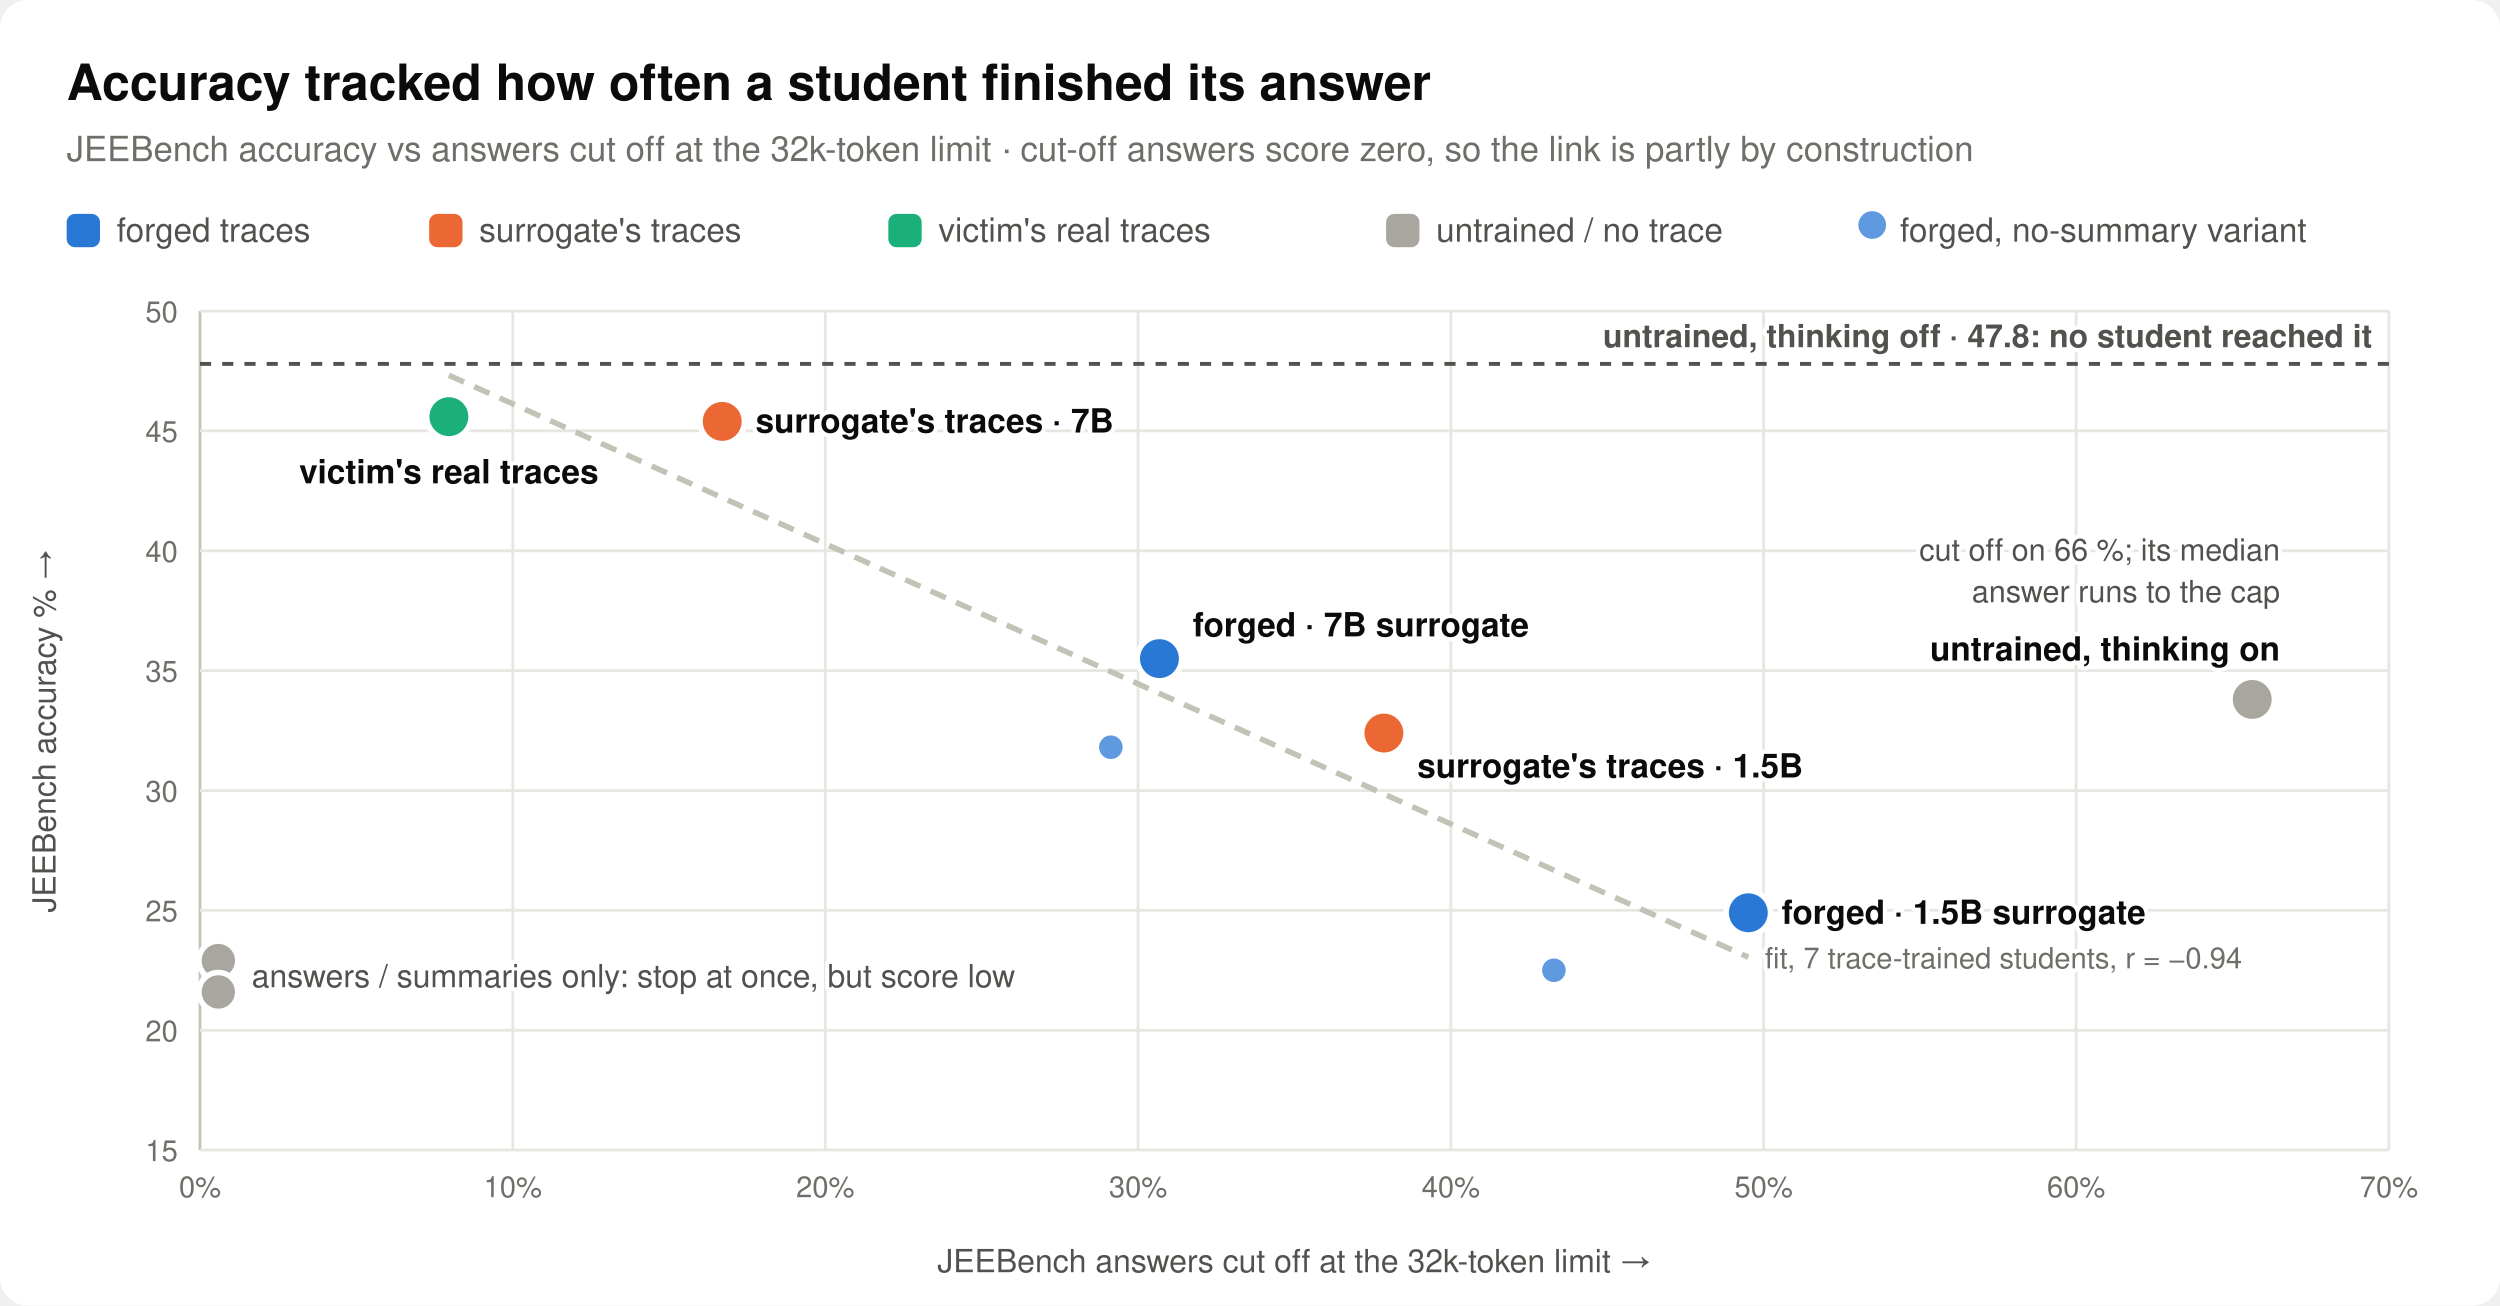
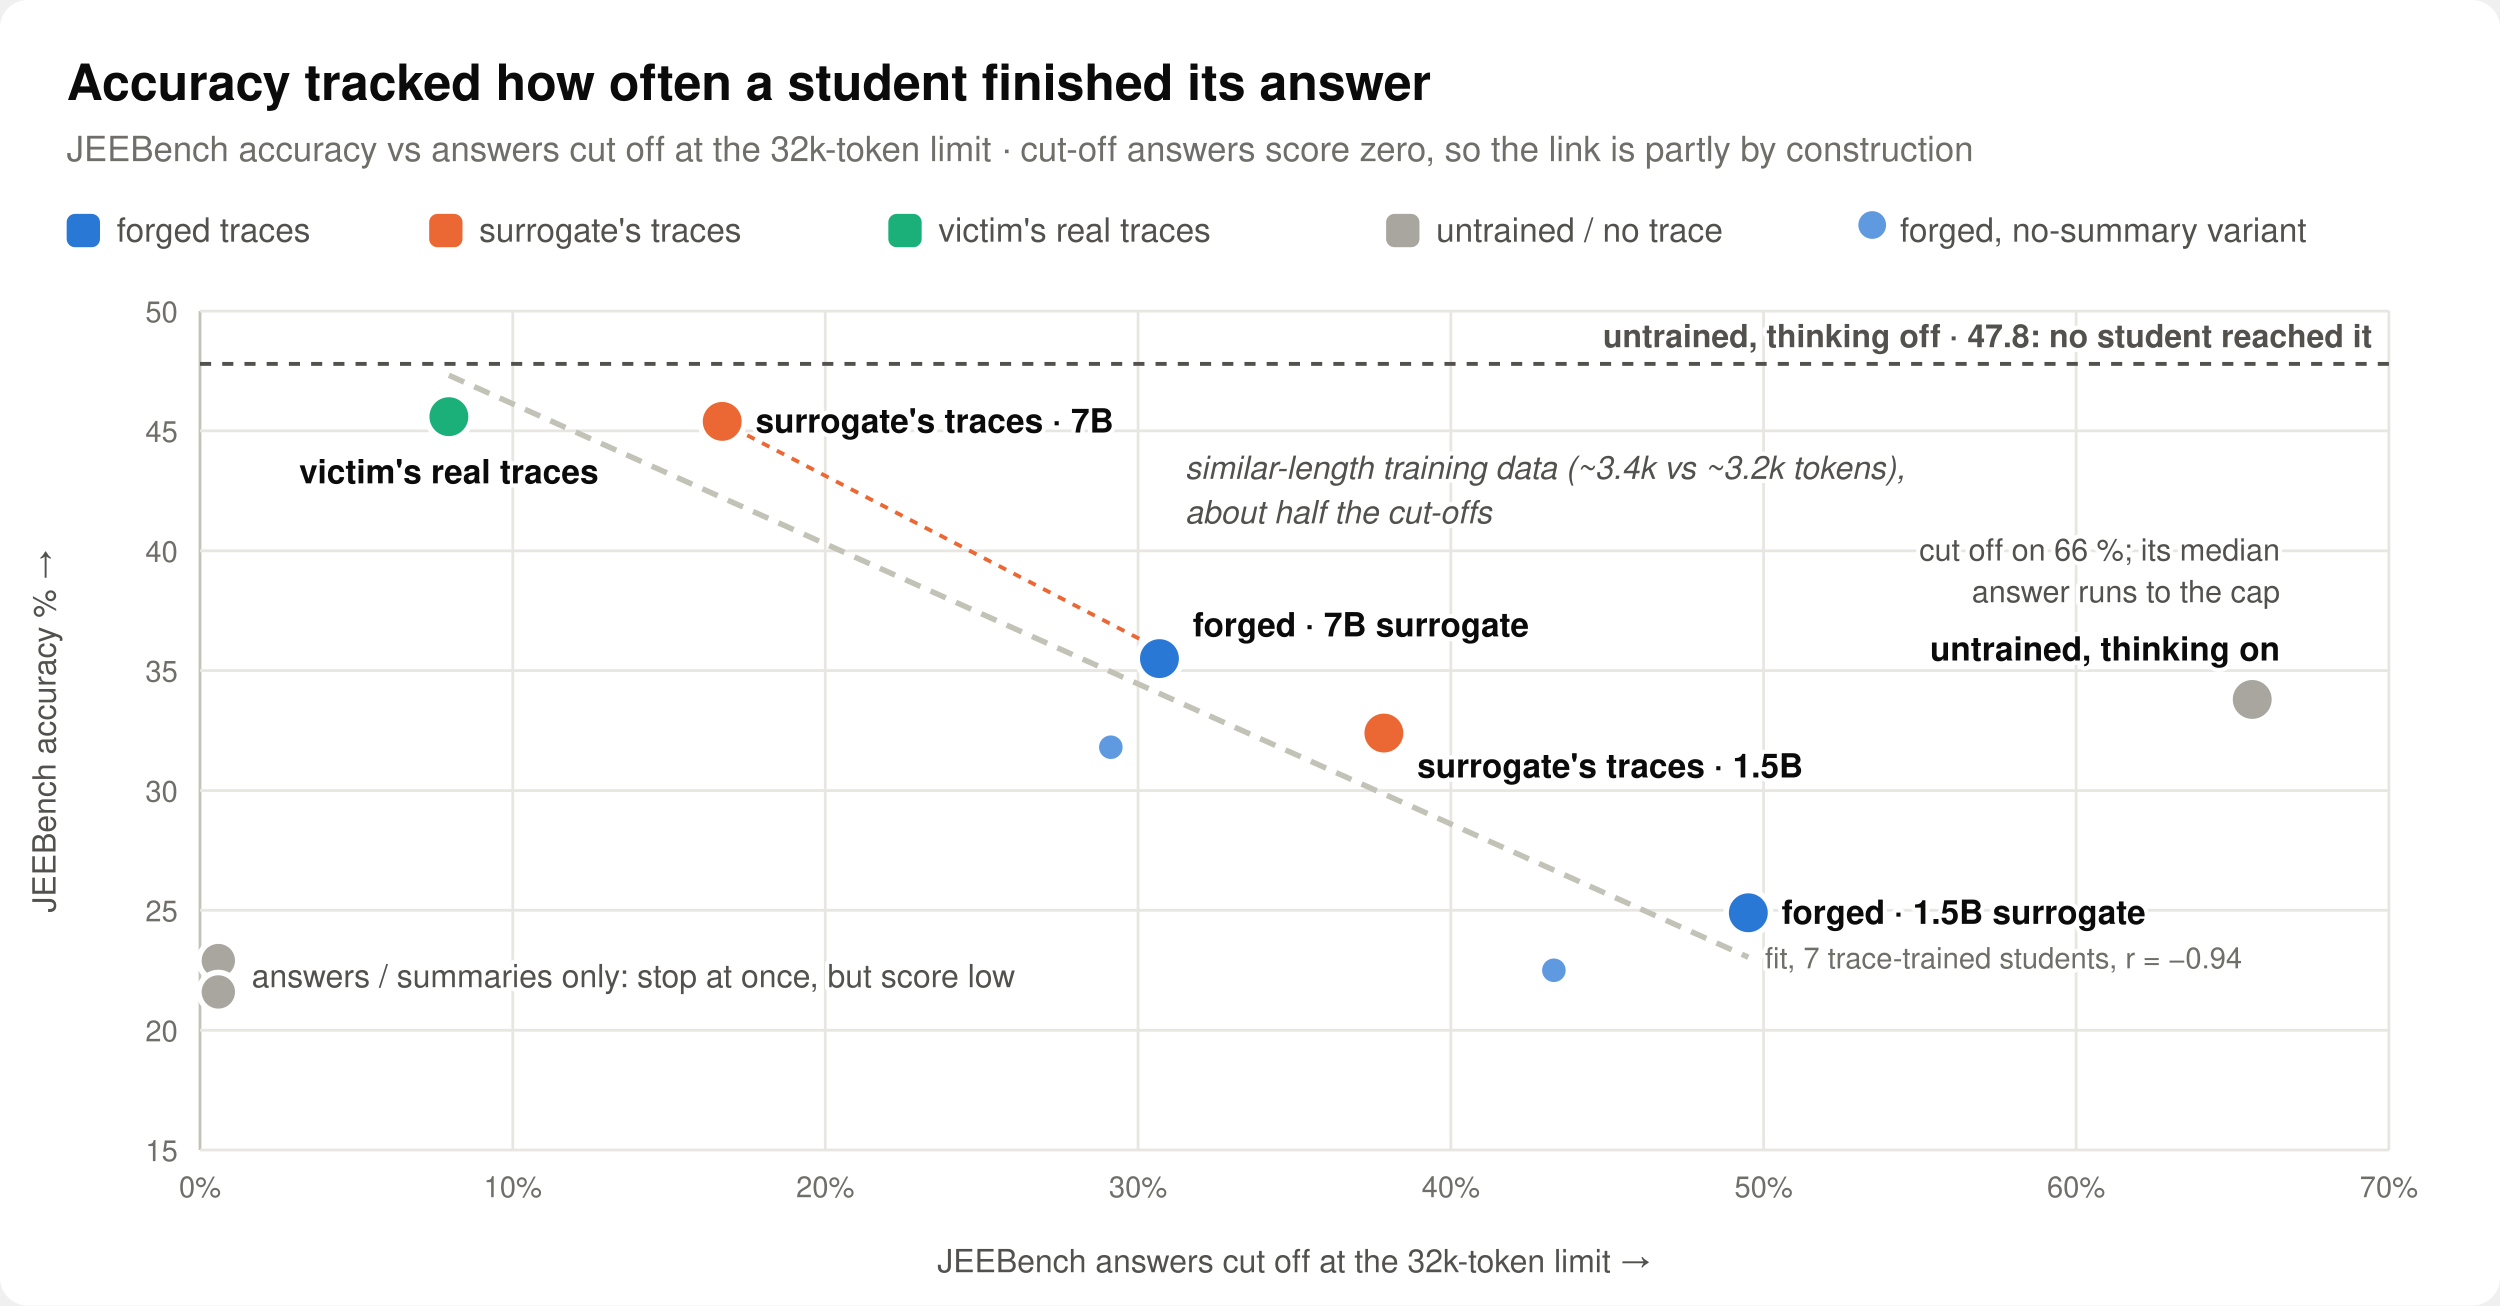
<svg xmlns="http://www.w3.org/2000/svg" width="900" height="470" viewBox="0 0 900 470" role="img" aria-label="JEEBench accuracy vs truncation rate by student">
  <rect x="0.0" y="0.0" width="900.0" height="470.0" rx="10" fill="#ffffff" />
  <text x="24.0" y="36.0" font-family="system-ui, -apple-system, &quot;Segoe UI&quot;, Helvetica, Arial, sans-serif" font-size="18" fill="#0b0b0b" text-anchor="start" font-weight="700" style="">Accuracy tracked how often a student finished its answer</text>
  <text x="24.0" y="58.0" font-family="system-ui, -apple-system, &quot;Segoe UI&quot;, Helvetica, Arial, sans-serif" font-size="12.5" fill="#6f6e69" text-anchor="start" font-weight="normal" style="">JEEBench accuracy vs answers cut off at the 32k-token limit · cut-off answers score zero, so the link is partly by construction</text>
  <rect x="24.0" y="77.0" width="12.0" height="12.0" rx="3" fill="#2a78d6" />
  <text x="42.0" y="87.0" font-family="system-ui, -apple-system, &quot;Segoe UI&quot;, Helvetica, Arial, sans-serif" font-size="12" fill="#52514e" text-anchor="start" font-weight="normal" style="">forged traces</text>
  <rect x="154.5" y="77.0" width="12.0" height="12.0" rx="3" fill="#eb6834" />
  <text x="172.5" y="87.0" font-family="system-ui, -apple-system, &quot;Segoe UI&quot;, Helvetica, Arial, sans-serif" font-size="12" fill="#52514e" text-anchor="start" font-weight="normal" style="">surrogate's traces</text>
  <rect x="319.8" y="77.0" width="12.0" height="12.0" rx="3" fill="#1baf7a" />
  <text x="337.8" y="87.0" font-family="system-ui, -apple-system, &quot;Segoe UI&quot;, Helvetica, Arial, sans-serif" font-size="12" fill="#52514e" text-anchor="start" font-weight="normal" style="">victim's real traces</text>
  <rect x="499.0" y="77.0" width="12.0" height="12.0" rx="3" fill="#a8a69f" />
  <text x="517.0" y="87.0" font-family="system-ui, -apple-system, &quot;Segoe UI&quot;, Helvetica, Arial, sans-serif" font-size="12" fill="#52514e" text-anchor="start" font-weight="normal" style="">untrained / no trace</text>
  <circle cx="674" cy="81" r="5" fill="#2a78d6" opacity="0.75" />
  <text x="684.0" y="87.0" font-family="system-ui, -apple-system, &quot;Segoe UI&quot;, Helvetica, Arial, sans-serif" font-size="12" fill="#52514e" text-anchor="start" font-weight="normal" style="">forged, no-summary variant</text>
  <line x1="72.0" y1="112.0" x2="72.0" y2="414.0" stroke="#c3c2b7" stroke-width="1.0" />
  <text x="72.0" y="431.0" font-family="system-ui, -apple-system, &quot;Segoe UI&quot;, Helvetica, Arial, sans-serif" font-size="10.5" fill="#6f6e69" text-anchor="middle" font-weight="normal" style="font-variant-numeric: tabular-nums;">0%</text>
  <line x1="184.6" y1="112.0" x2="184.6" y2="414.0" stroke="#e7e6e1" stroke-width="1.0" />
  <text x="184.6" y="431.0" font-family="system-ui, -apple-system, &quot;Segoe UI&quot;, Helvetica, Arial, sans-serif" font-size="10.5" fill="#6f6e69" text-anchor="middle" font-weight="normal" style="font-variant-numeric: tabular-nums;">10%</text>
  <line x1="297.1" y1="112.0" x2="297.1" y2="414.0" stroke="#e7e6e1" stroke-width="1.0" />
  <text x="297.1" y="431.0" font-family="system-ui, -apple-system, &quot;Segoe UI&quot;, Helvetica, Arial, sans-serif" font-size="10.5" fill="#6f6e69" text-anchor="middle" font-weight="normal" style="font-variant-numeric: tabular-nums;">20%</text>
  <line x1="409.7" y1="112.0" x2="409.7" y2="414.0" stroke="#e7e6e1" stroke-width="1.0" />
  <text x="409.7" y="431.0" font-family="system-ui, -apple-system, &quot;Segoe UI&quot;, Helvetica, Arial, sans-serif" font-size="10.5" fill="#6f6e69" text-anchor="middle" font-weight="normal" style="font-variant-numeric: tabular-nums;">30%</text>
  <line x1="522.3" y1="112.0" x2="522.3" y2="414.0" stroke="#e7e6e1" stroke-width="1.0" />
  <text x="522.3" y="431.0" font-family="system-ui, -apple-system, &quot;Segoe UI&quot;, Helvetica, Arial, sans-serif" font-size="10.5" fill="#6f6e69" text-anchor="middle" font-weight="normal" style="font-variant-numeric: tabular-nums;">40%</text>
  <line x1="634.9" y1="112.0" x2="634.9" y2="414.0" stroke="#e7e6e1" stroke-width="1.0" />
  <text x="634.9" y="431.0" font-family="system-ui, -apple-system, &quot;Segoe UI&quot;, Helvetica, Arial, sans-serif" font-size="10.5" fill="#6f6e69" text-anchor="middle" font-weight="normal" style="font-variant-numeric: tabular-nums;">50%</text>
  <line x1="747.4" y1="112.0" x2="747.4" y2="414.0" stroke="#e7e6e1" stroke-width="1.0" />
  <text x="747.4" y="431.0" font-family="system-ui, -apple-system, &quot;Segoe UI&quot;, Helvetica, Arial, sans-serif" font-size="10.5" fill="#6f6e69" text-anchor="middle" font-weight="normal" style="font-variant-numeric: tabular-nums;">60%</text>
  <line x1="860.0" y1="112.0" x2="860.0" y2="414.0" stroke="#e7e6e1" stroke-width="1.0" />
  <text x="860.0" y="431.0" font-family="system-ui, -apple-system, &quot;Segoe UI&quot;, Helvetica, Arial, sans-serif" font-size="10.5" fill="#6f6e69" text-anchor="middle" font-weight="normal" style="font-variant-numeric: tabular-nums;">70%</text>
  <line x1="72.0" y1="414.0" x2="860.0" y2="414.0" stroke="#e7e6e1" stroke-width="1.0" />
  <text x="64.0" y="418.0" font-family="system-ui, -apple-system, &quot;Segoe UI&quot;, Helvetica, Arial, sans-serif" font-size="10.5" fill="#6f6e69" text-anchor="end" font-weight="normal" style="font-variant-numeric: tabular-nums;">15</text>
  <line x1="72.0" y1="370.9" x2="860.0" y2="370.9" stroke="#e7e6e1" stroke-width="1.0" />
  <text x="64.0" y="374.9" font-family="system-ui, -apple-system, &quot;Segoe UI&quot;, Helvetica, Arial, sans-serif" font-size="10.5" fill="#6f6e69" text-anchor="end" font-weight="normal" style="font-variant-numeric: tabular-nums;">20</text>
  <line x1="72.0" y1="327.7" x2="860.0" y2="327.7" stroke="#e7e6e1" stroke-width="1.0" />
  <text x="64.0" y="331.7" font-family="system-ui, -apple-system, &quot;Segoe UI&quot;, Helvetica, Arial, sans-serif" font-size="10.5" fill="#6f6e69" text-anchor="end" font-weight="normal" style="font-variant-numeric: tabular-nums;">25</text>
  <line x1="72.0" y1="284.6" x2="860.0" y2="284.6" stroke="#e7e6e1" stroke-width="1.0" />
  <text x="64.0" y="288.6" font-family="system-ui, -apple-system, &quot;Segoe UI&quot;, Helvetica, Arial, sans-serif" font-size="10.5" fill="#6f6e69" text-anchor="end" font-weight="normal" style="font-variant-numeric: tabular-nums;">30</text>
  <line x1="72.0" y1="241.4" x2="860.0" y2="241.4" stroke="#e7e6e1" stroke-width="1.0" />
  <text x="64.0" y="245.4" font-family="system-ui, -apple-system, &quot;Segoe UI&quot;, Helvetica, Arial, sans-serif" font-size="10.5" fill="#6f6e69" text-anchor="end" font-weight="normal" style="font-variant-numeric: tabular-nums;">35</text>
  <line x1="72.0" y1="198.3" x2="860.0" y2="198.3" stroke="#e7e6e1" stroke-width="1.0" />
  <text x="64.0" y="202.3" font-family="system-ui, -apple-system, &quot;Segoe UI&quot;, Helvetica, Arial, sans-serif" font-size="10.5" fill="#6f6e69" text-anchor="end" font-weight="normal" style="font-variant-numeric: tabular-nums;">40</text>
  <line x1="72.0" y1="155.1" x2="860.0" y2="155.1" stroke="#e7e6e1" stroke-width="1.0" />
  <text x="64.0" y="159.1" font-family="system-ui, -apple-system, &quot;Segoe UI&quot;, Helvetica, Arial, sans-serif" font-size="10.5" fill="#6f6e69" text-anchor="end" font-weight="normal" style="font-variant-numeric: tabular-nums;">45</text>
  <line x1="72.0" y1="112.0" x2="860.0" y2="112.0" stroke="#e7e6e1" stroke-width="1.0" />
  <text x="64.0" y="116.0" font-family="system-ui, -apple-system, &quot;Segoe UI&quot;, Helvetica, Arial, sans-serif" font-size="10.5" fill="#6f6e69" text-anchor="end" font-weight="normal" style="font-variant-numeric: tabular-nums;">50</text>
  <text x="466.0" y="458.0" font-family="system-ui, -apple-system, &quot;Segoe UI&quot;, Helvetica, Arial, sans-serif" font-size="11.5" fill="#52514e" text-anchor="middle" font-weight="normal" style="">JEEBench answers cut off at the 32k-token limit →</text>
  <text x="20" y="263.0" font-family="system-ui, -apple-system, &quot;Segoe UI&quot;, Helvetica, Arial, sans-serif" font-size="11.5" fill="#52514e" text-anchor="middle" transform="rotate(-90 20 263.0)">JEEBench accuracy % →</text>
  <line x1="161.6" y1="135.1" x2="629.4" y2="344.6" stroke="#c3c2b7" stroke-width="2" stroke-dasharray="6 4" />
  <text x="635.4" y="348.6" font-family="system-ui, -apple-system, &quot;Segoe UI&quot;, Helvetica, Arial, sans-serif" font-size="10.5" fill="#6f6e69" text-anchor="start" font-weight="normal" style="" paint-order="stroke" stroke="#ffffff" stroke-width="3" stroke-linejoin="round">fit, 7 trace-trained students, r = −0.94</text>
  <line x1="72.0" y1="131.0" x2="860.0" y2="131.0" stroke="#52514e" stroke-width="1.4" stroke-dasharray="4 4" />
  <text x="854.0" y="125.0" font-family="system-ui, -apple-system, &quot;Segoe UI&quot;, Helvetica, Arial, sans-serif" font-size="11.5" fill="#52514e" text-anchor="end" font-weight="600" style="" paint-order="stroke" stroke="#ffffff" stroke-width="3" stroke-linejoin="round">untrained, thinking off · 47.8: no student reached it</text>
  <text x="820.8" y="201.8" font-family="system-ui, -apple-system, &quot;Segoe UI&quot;, Helvetica, Arial, sans-serif" font-size="11" fill="#52514e" text-anchor="end" font-weight="normal" style="" paint-order="stroke" stroke="#ffffff" stroke-width="3" stroke-linejoin="round">cut off on 66 %; its median</text>
  <text x="820.8" y="216.8" font-family="system-ui, -apple-system, &quot;Segoe UI&quot;, Helvetica, Arial, sans-serif" font-size="11" fill="#52514e" text-anchor="end" font-weight="normal" style="" paint-order="stroke" stroke="#ffffff" stroke-width="3" stroke-linejoin="round">answer runs to the cap</text>
  <circle cx="78.6" cy="345.8" r="7" fill="#a8a69f" stroke="#ffffff" stroke-width="2" />
  <circle cx="78.6" cy="357.1" r="7" fill="#a8a69f" stroke="#ffffff" stroke-width="2" />
  <text x="90.6" y="355.4" font-family="system-ui, -apple-system, &quot;Segoe UI&quot;, Helvetica, Arial, sans-serif" font-size="11.5" fill="#52514e" text-anchor="start" font-weight="normal" style="" paint-order="stroke" stroke="#ffffff" stroke-width="3" stroke-linejoin="round">answers / summaries only: stop at once, but score low</text>
+   <line x1="269.0" y1="156.7" x2="410.4" y2="230.1" stroke="#eb6834" stroke-width="1.4" stroke-dasharray="3 3" />
+   <text x="426.6" y="172.4" font-family="system-ui, -apple-system, &quot;Segoe UI&quot;, Helvetica, Arial, sans-serif" font-size="11.5" fill="#52514e" text-anchor="start" font-weight="normal" style="font-style: italic;" paint-order="stroke" stroke="#ffffff" stroke-width="3" stroke-linejoin="round">similar-length training data (~3.4k vs ~3.2k tokens),</text>
+   <text x="426.6" y="188.4" font-family="system-ui, -apple-system, &quot;Segoe UI&quot;, Helvetica, Arial, sans-serif" font-size="11.5" fill="#52514e" text-anchor="start" font-weight="normal" style="font-style: italic;" paint-order="stroke" stroke="#ffffff" stroke-width="3" stroke-linejoin="round">about half the cut-offs</text>
  <circle cx="399.9" cy="269.0" r="5" fill="#2a78d6" stroke="#ffffff" stroke-width="1.5" opacity="0.75" />
  <circle cx="559.4" cy="349.3" r="5" fill="#2a78d6" stroke="#ffffff" stroke-width="1.5" opacity="0.75" />
  <circle cx="810.8" cy="251.8" r="8" fill="#a8a69f" stroke="#ffffff" stroke-width="2" />
  <text x="820.8" y="237.8" font-family="system-ui, -apple-system, &quot;Segoe UI&quot;, Helvetica, Arial, sans-serif" font-size="12" fill="#0b0b0b" text-anchor="end" font-weight="600" style="" paint-order="stroke" stroke="#ffffff" stroke-width="3" stroke-linejoin="round">untrained, thinking on</text>
  <circle cx="161.6" cy="150.0" r="8" fill="#1baf7a" stroke="#ffffff" stroke-width="2" />
  <text x="161.6" y="174.0" font-family="system-ui, -apple-system, &quot;Segoe UI&quot;, Helvetica, Arial, sans-serif" font-size="12" fill="#0b0b0b" text-anchor="middle" font-weight="600" style="" paint-order="stroke" stroke="#ffffff" stroke-width="3" stroke-linejoin="round">victim's real traces</text>
  <circle cx="260.0" cy="151.7" r="8" fill="#eb6834" stroke="#ffffff" stroke-width="2" />
  <text x="272.0" y="155.7" font-family="system-ui, -apple-system, &quot;Segoe UI&quot;, Helvetica, Arial, sans-serif" font-size="12" fill="#0b0b0b" text-anchor="start" font-weight="600" style="" paint-order="stroke" stroke="#ffffff" stroke-width="3" stroke-linejoin="round">surrogate's traces · 7B</text>
  <circle cx="498.2" cy="263.9" r="8" fill="#eb6834" stroke="#ffffff" stroke-width="2" />
  <text x="510.2" y="279.9" font-family="system-ui, -apple-system, &quot;Segoe UI&quot;, Helvetica, Arial, sans-serif" font-size="12" fill="#0b0b0b" text-anchor="start" font-weight="600" style="" paint-order="stroke" stroke="#ffffff" stroke-width="3" stroke-linejoin="round">surrogate's traces · 1.5B</text>
  <circle cx="417.4" cy="237.1" r="8" fill="#2a78d6" stroke="#ffffff" stroke-width="2" />
  <text x="429.4" y="229.1" font-family="system-ui, -apple-system, &quot;Segoe UI&quot;, Helvetica, Arial, sans-serif" font-size="12" fill="#0b0b0b" text-anchor="start" font-weight="600" style="" paint-order="stroke" stroke="#ffffff" stroke-width="3" stroke-linejoin="round">forged · 7B surrogate</text>
  <circle cx="629.4" cy="328.6" r="8" fill="#2a78d6" stroke="#ffffff" stroke-width="2" />
  <text x="641.4" y="332.6" font-family="system-ui, -apple-system, &quot;Segoe UI&quot;, Helvetica, Arial, sans-serif" font-size="12" fill="#0b0b0b" text-anchor="start" font-weight="600" style="" paint-order="stroke" stroke="#ffffff" stroke-width="3" stroke-linejoin="round">forged · 1.5B surrogate</text>
</svg>
